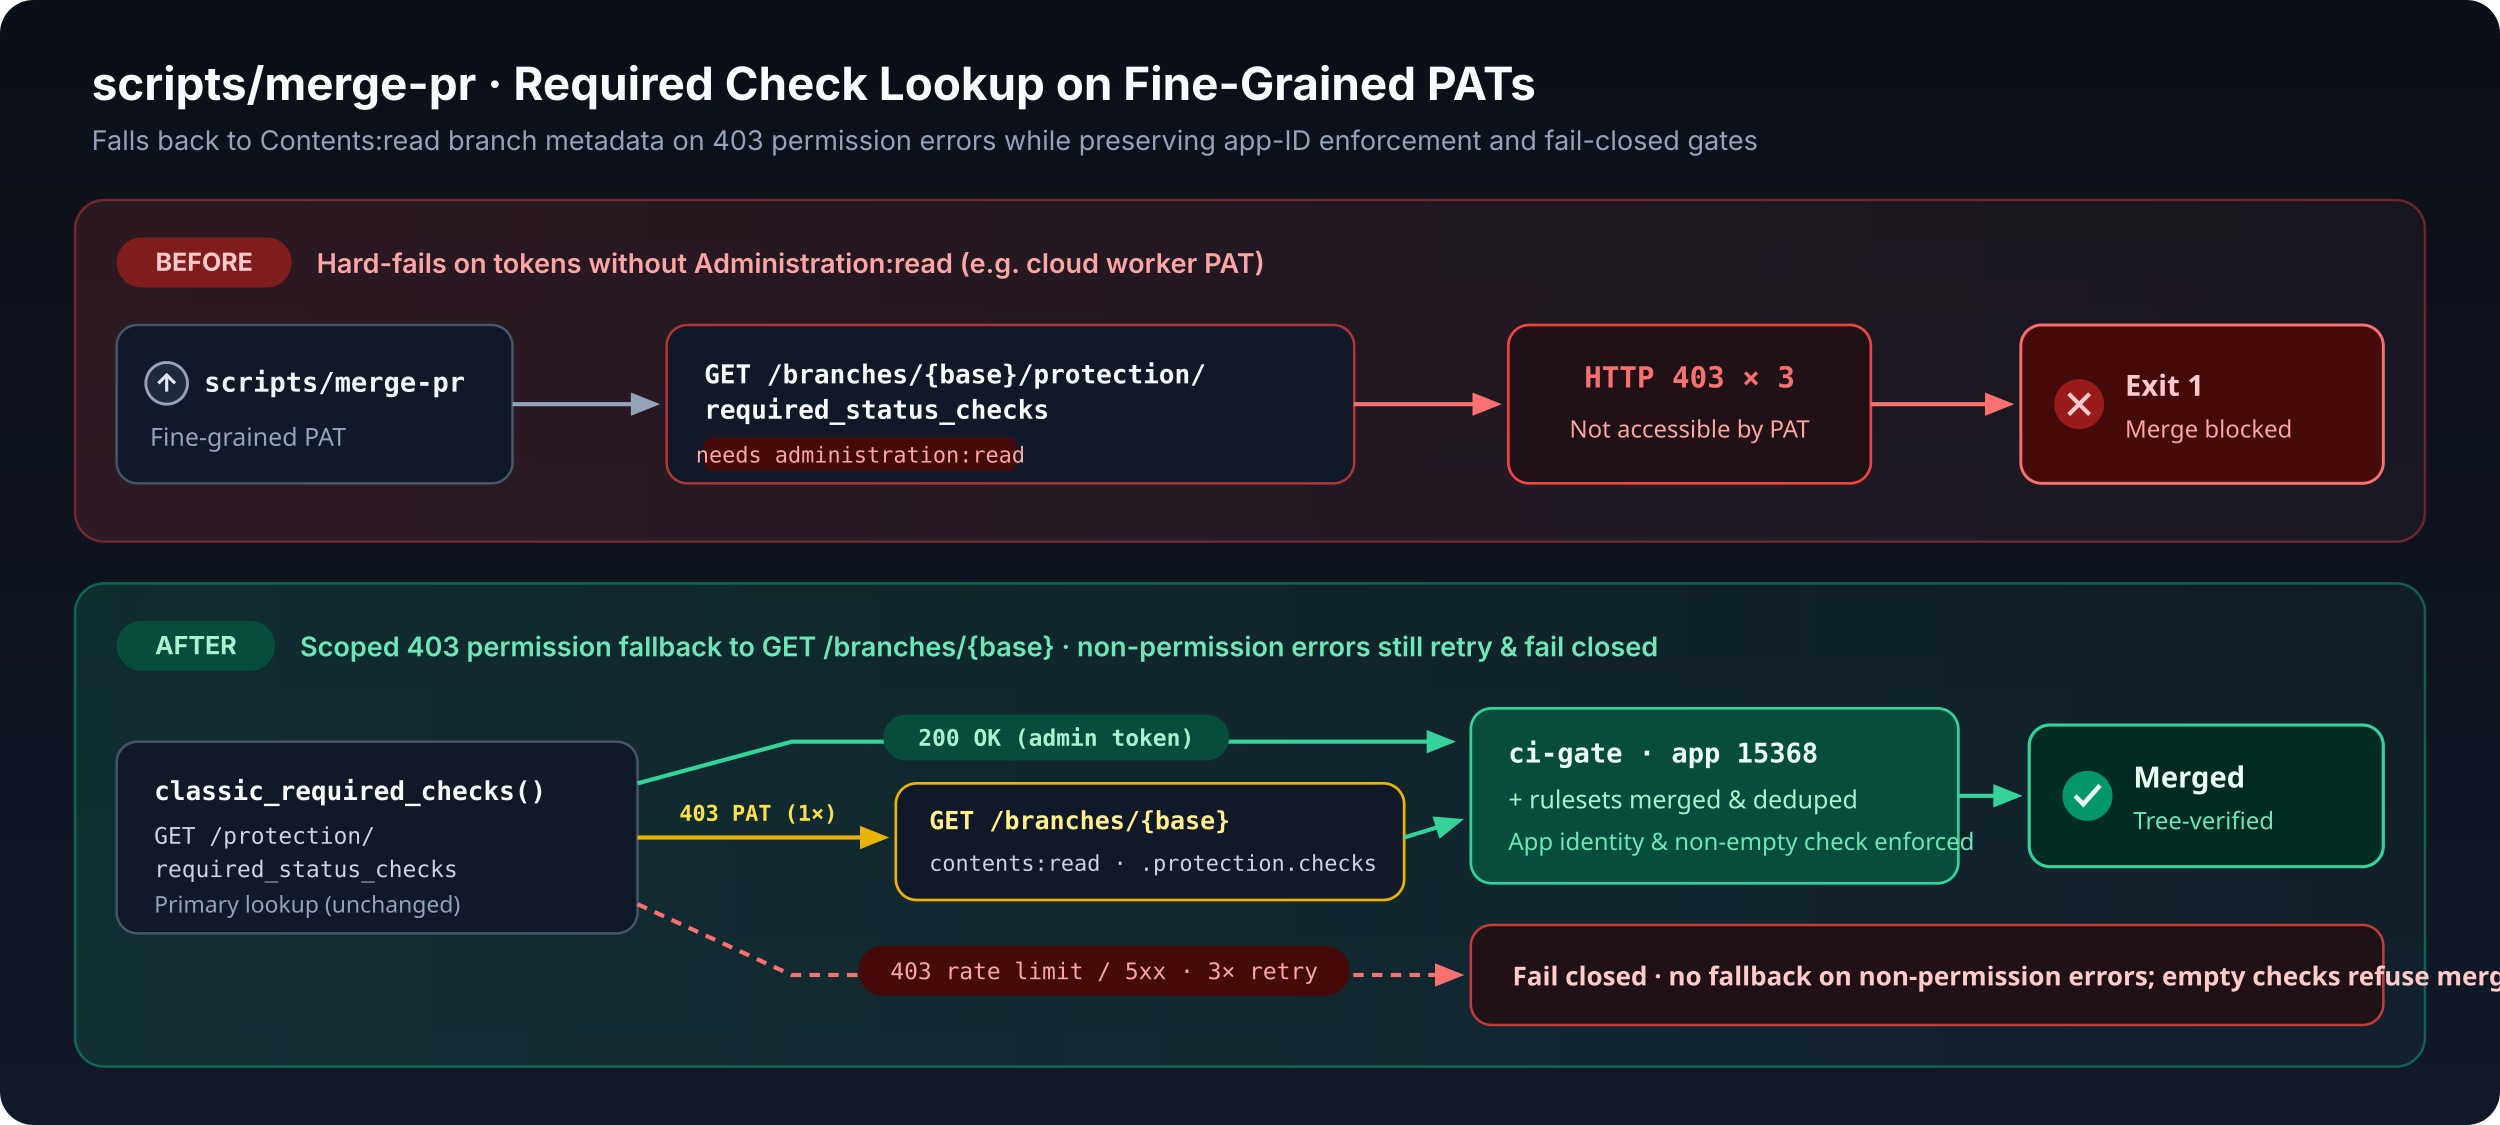
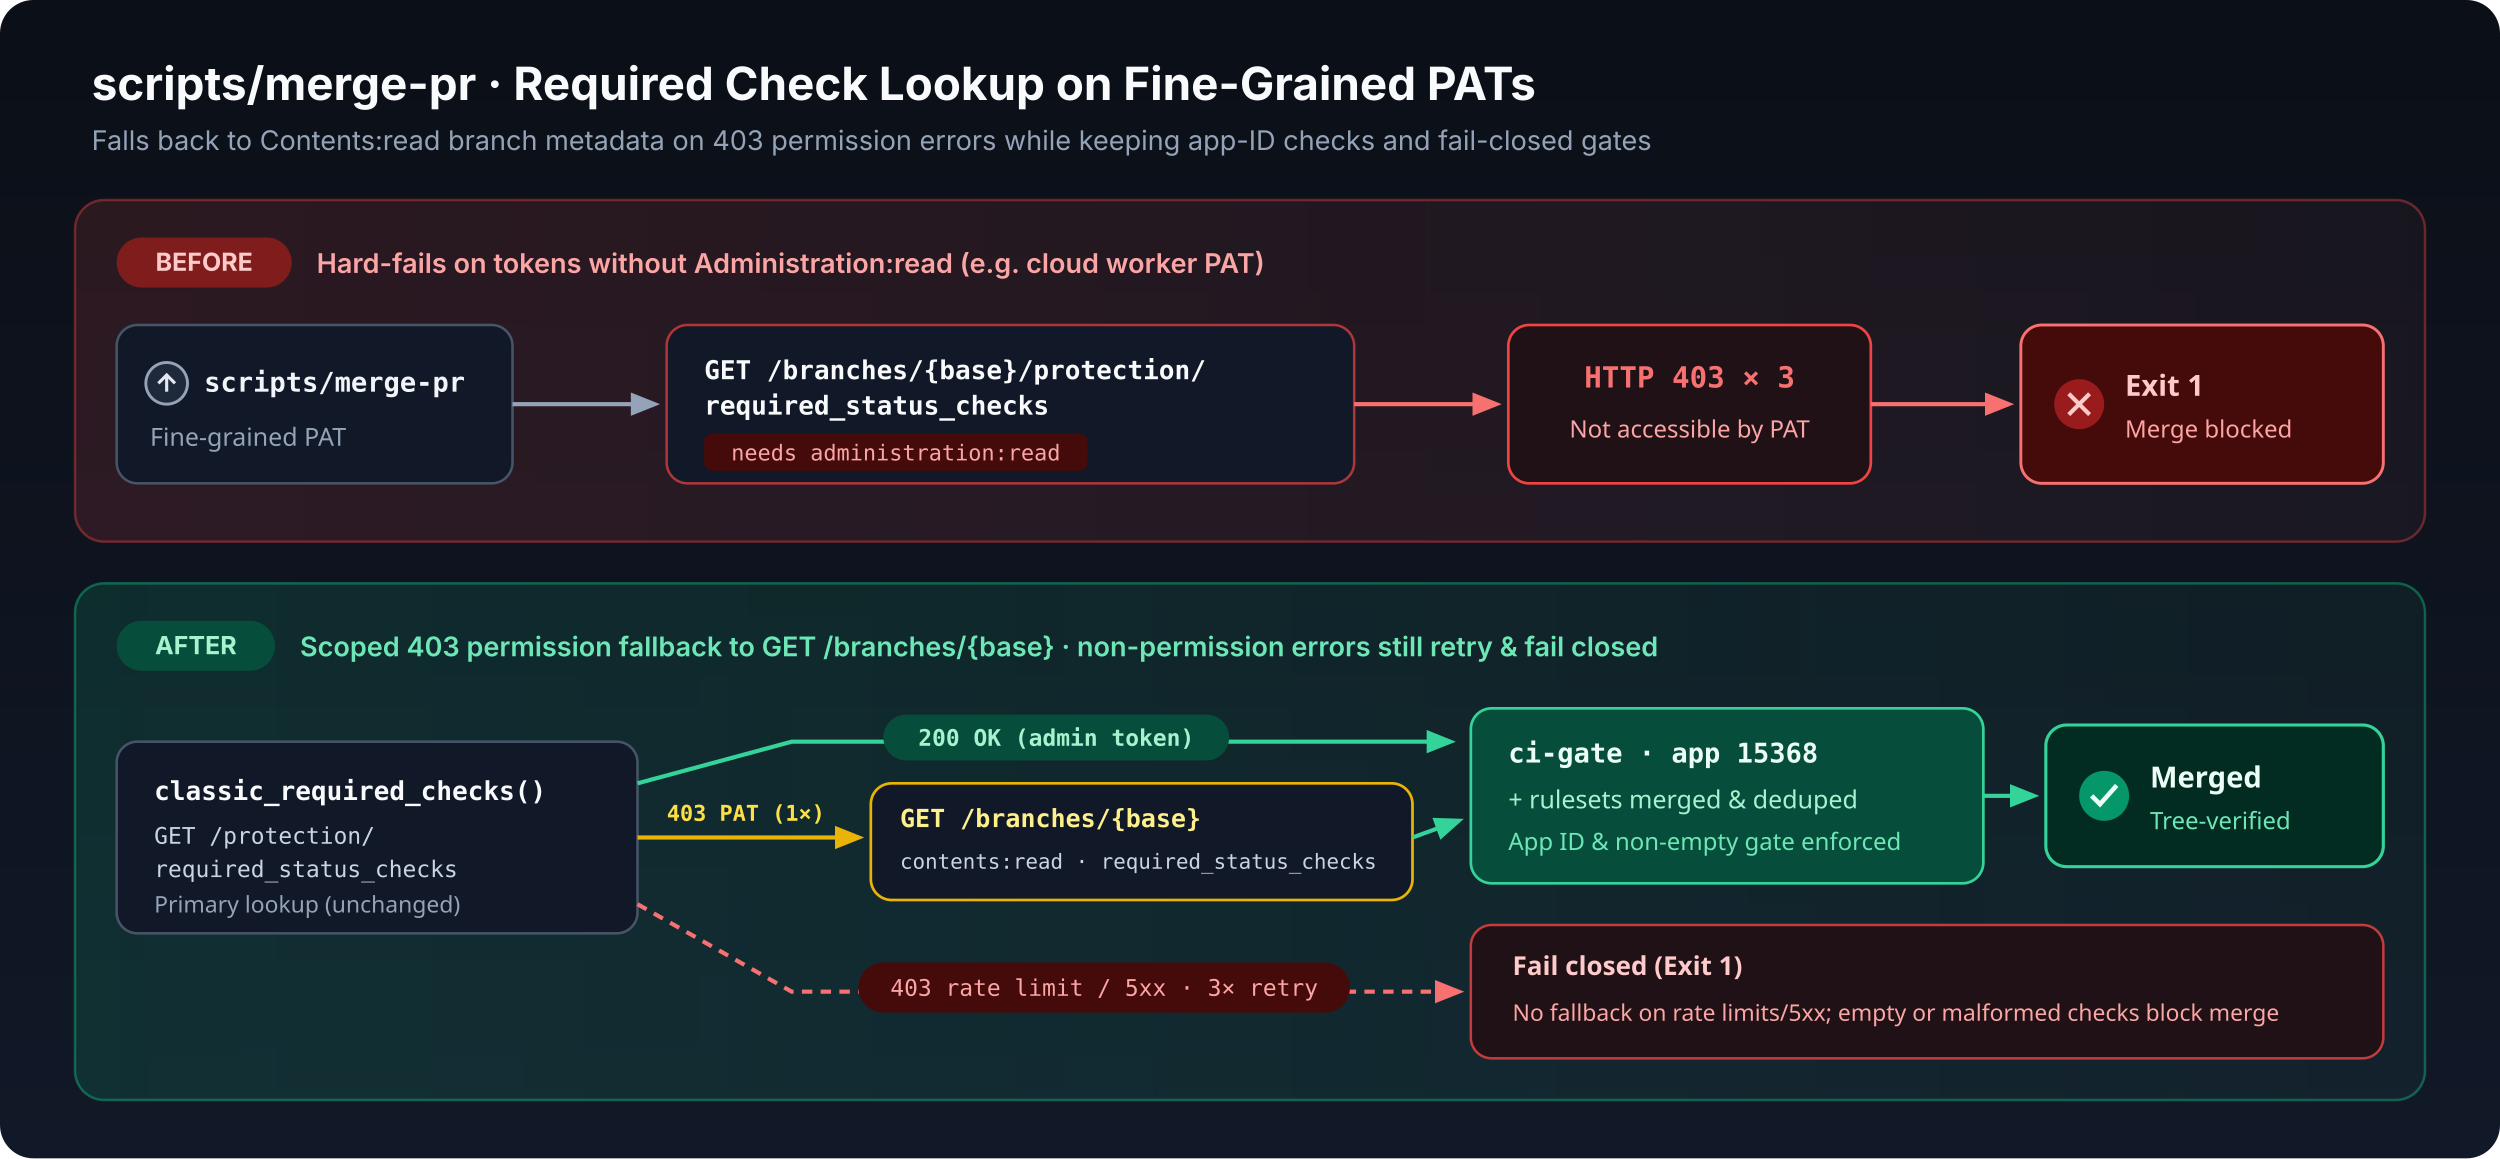
- <svg xmlns="http://www.w3.org/2000/svg" width="1200" height="540" viewBox="0 0 1200 540" role="img" aria-label="Before and after required status check lookup in scripts/merge-pr with least-privilege PAT tokens">
+ <svg xmlns="http://www.w3.org/2000/svg" width="1200" height="556" viewBox="0 0 1200 556" role="img" aria-label="Before and after required status check lookup in scripts/merge-pr with least-privilege PAT tokens">
  <defs>
    <linearGradient id="bg" x1="0" y1="0" x2="0" y2="1">
      <stop offset="0%" stop-color="#0b0f17" />
      <stop offset="100%" stop-color="#111827" />
    </linearGradient>
    <linearGradient id="redPanel" x1="0" y1="0" x2="1" y2="0">
      <stop offset="0%" stop-color="#ef4444" stop-opacity="0.14" />
      <stop offset="100%" stop-color="#f87171" stop-opacity="0.05" />
    </linearGradient>
    <linearGradient id="greenPanel" x1="0" y1="0" x2="1" y2="0">
      <stop offset="0%" stop-color="#10b981" stop-opacity="0.15" />
      <stop offset="100%" stop-color="#34d399" stop-opacity="0.05" />
    </linearGradient>
    <marker id="arrowRed" viewBox="0 0 10 10" refX="8" refY="5" markerWidth="7" markerHeight="7" orient="auto">
      <path d="M 0 1 L 10 5 L 0 9 z" fill="#f87171" />
    </marker>
    <marker id="arrowGreen" viewBox="0 0 10 10" refX="8" refY="5" markerWidth="7" markerHeight="7" orient="auto">
      <path d="M 0 1 L 10 5 L 0 9 z" fill="#34d399" />
    </marker>
    <marker id="arrowGold" viewBox="0 0 10 10" refX="8" refY="5" markerWidth="7" markerHeight="7" orient="auto">
      <path d="M 0 1 L 10 5 L 0 9 z" fill="#eab308" />
    </marker>
    <marker id="arrowSlate" viewBox="0 0 10 10" refX="8" refY="5" markerWidth="7" markerHeight="7" orient="auto">
      <path d="M 0 1 L 10 5 L 0 9 z" fill="#94a3b8" />
    </marker>
  </defs>
-   <rect width="1200" height="540" fill="url(#bg)" rx="16" />
+   <rect width="1200" height="556" fill="url(#bg)" rx="16" />
  <text x="44" y="48" fill="#f8fafc" font-family="system-ui, -apple-system, sans-serif" font-size="22" font-weight="700">
    scripts/merge-pr · Required Check Lookup on Fine-Grained PATs
  </text>
  <text x="44" y="72" fill="#94a3b8" font-family="system-ui, -apple-system, sans-serif" font-size="13">
    Falls back to Contents:read branch metadata on 403 permission errors while
-     preserving app-ID enforcement and fail-closed gates
+     keeping app-ID checks and fail-closed gates
  </text>
  <rect x="36" y="96" width="1128" height="164" rx="14" fill="url(#redPanel)" stroke="#ef4444" stroke-opacity="0.4" stroke-width="1.2" />
  <rect x="56" y="114" width="84" height="24" rx="12" fill="#7f1d1d" />
  <text x="98" y="130" text-anchor="middle" fill="#fecaca" font-family="system-ui, -apple-system, sans-serif" font-size="12" font-weight="700">
    BEFORE
  </text>
  <text x="152" y="131" fill="#fca5a5" font-family="system-ui, -apple-system, sans-serif" font-size="13" font-weight="600">
    Hard-fails on tokens without Administration:read (e.g. cloud worker PAT)
  </text>
  <rect x="56" y="156" width="190" height="76" rx="10" fill="#111827" stroke="#475569" stroke-width="1.2" />
  <circle cx="80" cy="184" r="10" fill="#1e293b" stroke="#94a3b8" stroke-width="1.4" />
  <path d="M 76 184 L 80 180 L 84 184 M 80 180 L 80 188" stroke="#e2e8f0" stroke-width="1.5" fill="none" />
  <text x="98" y="188" fill="#f1f5f9" font-family="ui-monospace, monospace" font-size="13" font-weight="600">
    scripts/merge-pr
  </text>
  <text x="72" y="214" fill="#94a3b8" font-family="system-ui, sans-serif" font-size="12">
    Fine-grained PAT
  </text>
  <line x1="246" y1="194" x2="314" y2="194" stroke="#94a3b8" stroke-width="2" marker-end="url(#arrowSlate)" />
  <rect x="320" y="156" width="330" height="76" rx="10" fill="#111827" stroke="#ef4444" stroke-opacity="0.7" stroke-width="1.2" />
-   <text x="338" y="184" fill="#f8fafc" font-family="ui-monospace, monospace" font-size="12.5" font-weight="600">
+   <text x="338" y="182" fill="#f8fafc" font-family="ui-monospace, monospace" font-size="12.5" font-weight="600">
    GET /branches/{base}/protection/
  </text>
-   <text x="338" y="201" fill="#f8fafc" font-family="ui-monospace, monospace" font-size="12.5" font-weight="600">
+   <text x="338" y="199" fill="#f8fafc" font-family="ui-monospace, monospace" font-size="12.5" font-weight="600">
    required_status_checks
  </text>
-   <rect x="338" y="210" width="150" height="16" rx="4" fill="#450a0a" />
-   <text x="413" y="222" text-anchor="middle" fill="#fca5a5" font-family="ui-monospace, monospace" font-size="10.5">
+   <rect x="338" y="208" width="184" height="18" rx="4" fill="#450a0a" />
+   <text x="430" y="221" text-anchor="middle" fill="#fca5a5" font-family="ui-monospace, monospace" font-size="10.5">
    needs administration:read
  </text>
  <line x1="650" y1="194" x2="718" y2="194" stroke="#f87171" stroke-width="2" marker-end="url(#arrowRed)" />
  <rect x="724" y="156" width="174" height="76" rx="10" fill="#1f1115" stroke="#ef4444" stroke-width="1.3" />
  <text x="811" y="186" text-anchor="middle" fill="#f87171" font-family="ui-monospace, monospace" font-size="14" font-weight="700">
    HTTP 403 × 3
  </text>
  <text x="811" y="210" text-anchor="middle" fill="#fca5a5" font-family="system-ui, sans-serif" font-size="11.5">
    Not accessible by PAT
  </text>
  <line x1="898" y1="194" x2="964" y2="194" stroke="#f87171" stroke-width="2" marker-end="url(#arrowRed)" />
  <rect x="970" y="156" width="174" height="76" rx="10" fill="#450a0a" stroke="#f87171" stroke-width="1.4" />
  <circle cx="998" cy="194" r="12" fill="#991b1b" />
  <path d="M 993 189 L 1003 199 M 1003 189 L 993 199" stroke="#fecaca" stroke-width="2" />
  <text x="1020" y="190" fill="#fecaca" font-family="system-ui, sans-serif" font-size="14" font-weight="700">
    Exit 1
  </text>
  <text x="1020" y="210" fill="#fca5a5" font-family="system-ui, sans-serif" font-size="11.5">
    Merge blocked
  </text>
-   <rect x="36" y="280" width="1128" height="232" rx="14" fill="url(#greenPanel)" stroke="#10b981" stroke-opacity="0.45" stroke-width="1.2" />
+   <rect x="36" y="280" width="1128" height="248" rx="14" fill="url(#greenPanel)" stroke="#10b981" stroke-opacity="0.45" stroke-width="1.2" />
  <rect x="56" y="298" width="76" height="24" rx="12" fill="#064e3b" />
  <text x="94" y="314" text-anchor="middle" fill="#a7f3d0" font-family="system-ui, -apple-system, sans-serif" font-size="12" font-weight="700">
    AFTER
  </text>
  <text x="144" y="315" fill="#6ee7b7" font-family="system-ui, -apple-system, sans-serif" font-size="13" font-weight="600">
    Scoped 403 permission fallback to GET /branches/{base} · non-permission
    errors still retry &amp; fail closed
  </text>
  <rect x="56" y="356" width="250" height="92" rx="10" fill="#111827" stroke="#475569" stroke-width="1.2" />
  <text x="74" y="384" fill="#f8fafc" font-family="ui-monospace, monospace" font-size="12.5" font-weight="600">
    classic_required_checks()
  </text>
  <text x="74" y="405" fill="#cbd5e1" font-family="ui-monospace, monospace" font-size="11">
    GET /protection/
  </text>
  <text x="74" y="421" fill="#cbd5e1" font-family="ui-monospace, monospace" font-size="11">
    required_status_checks
  </text>
  <text x="74" y="438" fill="#94a3b8" font-family="system-ui, sans-serif" font-size="11">
    Primary lookup (unchanged)
  </text>
  <path d="M 306 376 L 380 356 L 696 356" fill="none" stroke="#34d399" stroke-width="2" marker-end="url(#arrowGreen)" />
  <rect x="424" y="343" width="166" height="22" rx="11" fill="#064e3b" />
  <text x="507" y="358" text-anchor="middle" fill="#a7f3d0" font-family="ui-monospace, monospace" font-size="11" font-weight="600">
    200 OK (admin token)
  </text>
-   <path d="M 306 402 L 424 402" fill="none" stroke="#eab308" stroke-width="2" marker-end="url(#arrowGold)" />
-   <text x="364" y="394" text-anchor="middle" fill="#fde047" font-family="ui-monospace, monospace" font-size="10.5" font-weight="600">
+   <path d="M 306 402 L 412 402" fill="none" stroke="#eab308" stroke-width="2" marker-end="url(#arrowGold)" />
+   <text x="358" y="394" text-anchor="middle" fill="#fde047" font-family="ui-monospace, monospace" font-size="10.5" font-weight="600">
    403 PAT (1×)
  </text>
-   <rect x="430" y="376" width="244" height="56" rx="10" fill="#111827" stroke="#eab308" stroke-width="1.3" />
-   <text x="446" y="398" fill="#fef08a" font-family="ui-monospace, monospace" font-size="12" font-weight="600">
+   <rect x="418" y="376" width="260" height="56" rx="10" fill="#111827" stroke="#eab308" stroke-width="1.3" />
+   <text x="432" y="397" fill="#fef08a" font-family="ui-monospace, monospace" font-size="12" font-weight="600">
    GET /branches/{base}
  </text>
-   <text x="446" y="418" fill="#cbd5e1" font-family="ui-monospace, monospace" font-size="10.5">
-     contents:read · .protection.checks
+   <text x="432" y="417" fill="#cbd5e1" font-family="ui-monospace, monospace" font-size="10">
+     contents:read · required_status_checks
  </text>
-   <line x1="674" y1="402" x2="700" y2="394" stroke="#34d399" stroke-width="2" marker-end="url(#arrowGreen)" />
-   <rect x="706" y="340" width="234" height="84" rx="10" fill="#064e3b" stroke="#34d399" stroke-width="1.3" />
+   <line x1="678" y1="402" x2="700" y2="394" stroke="#34d399" stroke-width="2" marker-end="url(#arrowGreen)" />
+   <rect x="706" y="340" width="246" height="84" rx="10" fill="#064e3b" stroke="#34d399" stroke-width="1.3" />
  <text x="724" y="366" fill="#ecfdf5" font-family="ui-monospace, monospace" font-size="13" font-weight="700">
    ci-gate · app 15368
  </text>
  <text x="724" y="388" fill="#a7f3d0" font-family="system-ui, sans-serif" font-size="12">
    + rulesets merged &amp; deduped
  </text>
  <text x="724" y="408" fill="#6ee7b7" font-family="system-ui, sans-serif" font-size="11.5">
-     App identity &amp; non-empty check enforced
+     App ID &amp; non-empty gate enforced
  </text>
-   <line x1="940" y1="382" x2="968" y2="382" stroke="#34d399" stroke-width="2" marker-end="url(#arrowGreen)" />
-   <rect x="974" y="348" width="170" height="68" rx="10" fill="#022c22" stroke="#34d399" stroke-width="1.5" />
-   <circle cx="1002" cy="382" r="12" fill="#059669" />
-   <path d="M 996 382 L 1000 386 L 1008 377" stroke="#ecfdf5" stroke-width="2.2" fill="none" />
-   <text x="1024" y="378" fill="#ecfdf5" font-family="system-ui, sans-serif" font-size="14" font-weight="700">
+   <line x1="952" y1="382" x2="976" y2="382" stroke="#34d399" stroke-width="2" marker-end="url(#arrowGreen)" />
+   <rect x="982" y="348" width="162" height="68" rx="10" fill="#022c22" stroke="#34d399" stroke-width="1.5" />
+   <circle cx="1010" cy="382" r="12" fill="#059669" />
+   <path d="M 1004 382 L 1008 386 L 1016 377" stroke="#ecfdf5" stroke-width="2.2" fill="none" />
+   <text x="1032" y="378" fill="#ecfdf5" font-family="system-ui, sans-serif" font-size="14" font-weight="700">
    Merged
  </text>
-   <text x="1024" y="398" fill="#6ee7b7" font-family="system-ui, sans-serif" font-size="11.5">
+   <text x="1032" y="398" fill="#6ee7b7" font-family="system-ui, sans-serif" font-size="11.5">
    Tree-verified
  </text>
-   <path d="M 306 434 L 380 468 L 700 468" fill="none" stroke="#f87171" stroke-width="2" stroke-dasharray="5 4" marker-end="url(#arrowRed)" />
-   <rect x="412" y="454" width="236" height="24" rx="12" fill="#450a0a" />
-   <text x="530" y="470" text-anchor="middle" fill="#fca5a5" font-family="ui-monospace, monospace" font-size="11">
+   <path d="M 306 434 L 380 476 L 700 476" fill="none" stroke="#f87171" stroke-width="2" stroke-dasharray="5 4" marker-end="url(#arrowRed)" />
+   <rect x="412" y="462" width="236" height="24" rx="12" fill="#450a0a" />
+   <text x="530" y="478" text-anchor="middle" fill="#fca5a5" font-family="ui-monospace, monospace" font-size="11">
    403 rate limit / 5xx · 3× retry
  </text>
-   <rect x="706" y="444" width="438" height="48" rx="10" fill="#1f1115" stroke="#ef4444" stroke-opacity="0.8" stroke-width="1.2" />
-   <text x="726" y="473" fill="#fecaca" font-family="system-ui, sans-serif" font-size="12.5" font-weight="600">
-     Fail closed · no fallback on non-permission errors; empty checks refuse
-     merge
+   <rect x="706" y="444" width="438" height="64" rx="10" fill="#1f1115" stroke="#ef4444" stroke-opacity="0.8" stroke-width="1.2" />
+   <text x="726" y="468" fill="#fecaca" font-family="system-ui, sans-serif" font-size="12.5" font-weight="700">
+     Fail closed (Exit 1)
+   </text>
+   <text x="726" y="490" fill="#fca5a5" font-family="system-ui, sans-serif" font-size="11">
+     No fallback on rate limits/5xx; empty or malformed checks block merge
  </text>
</svg>
